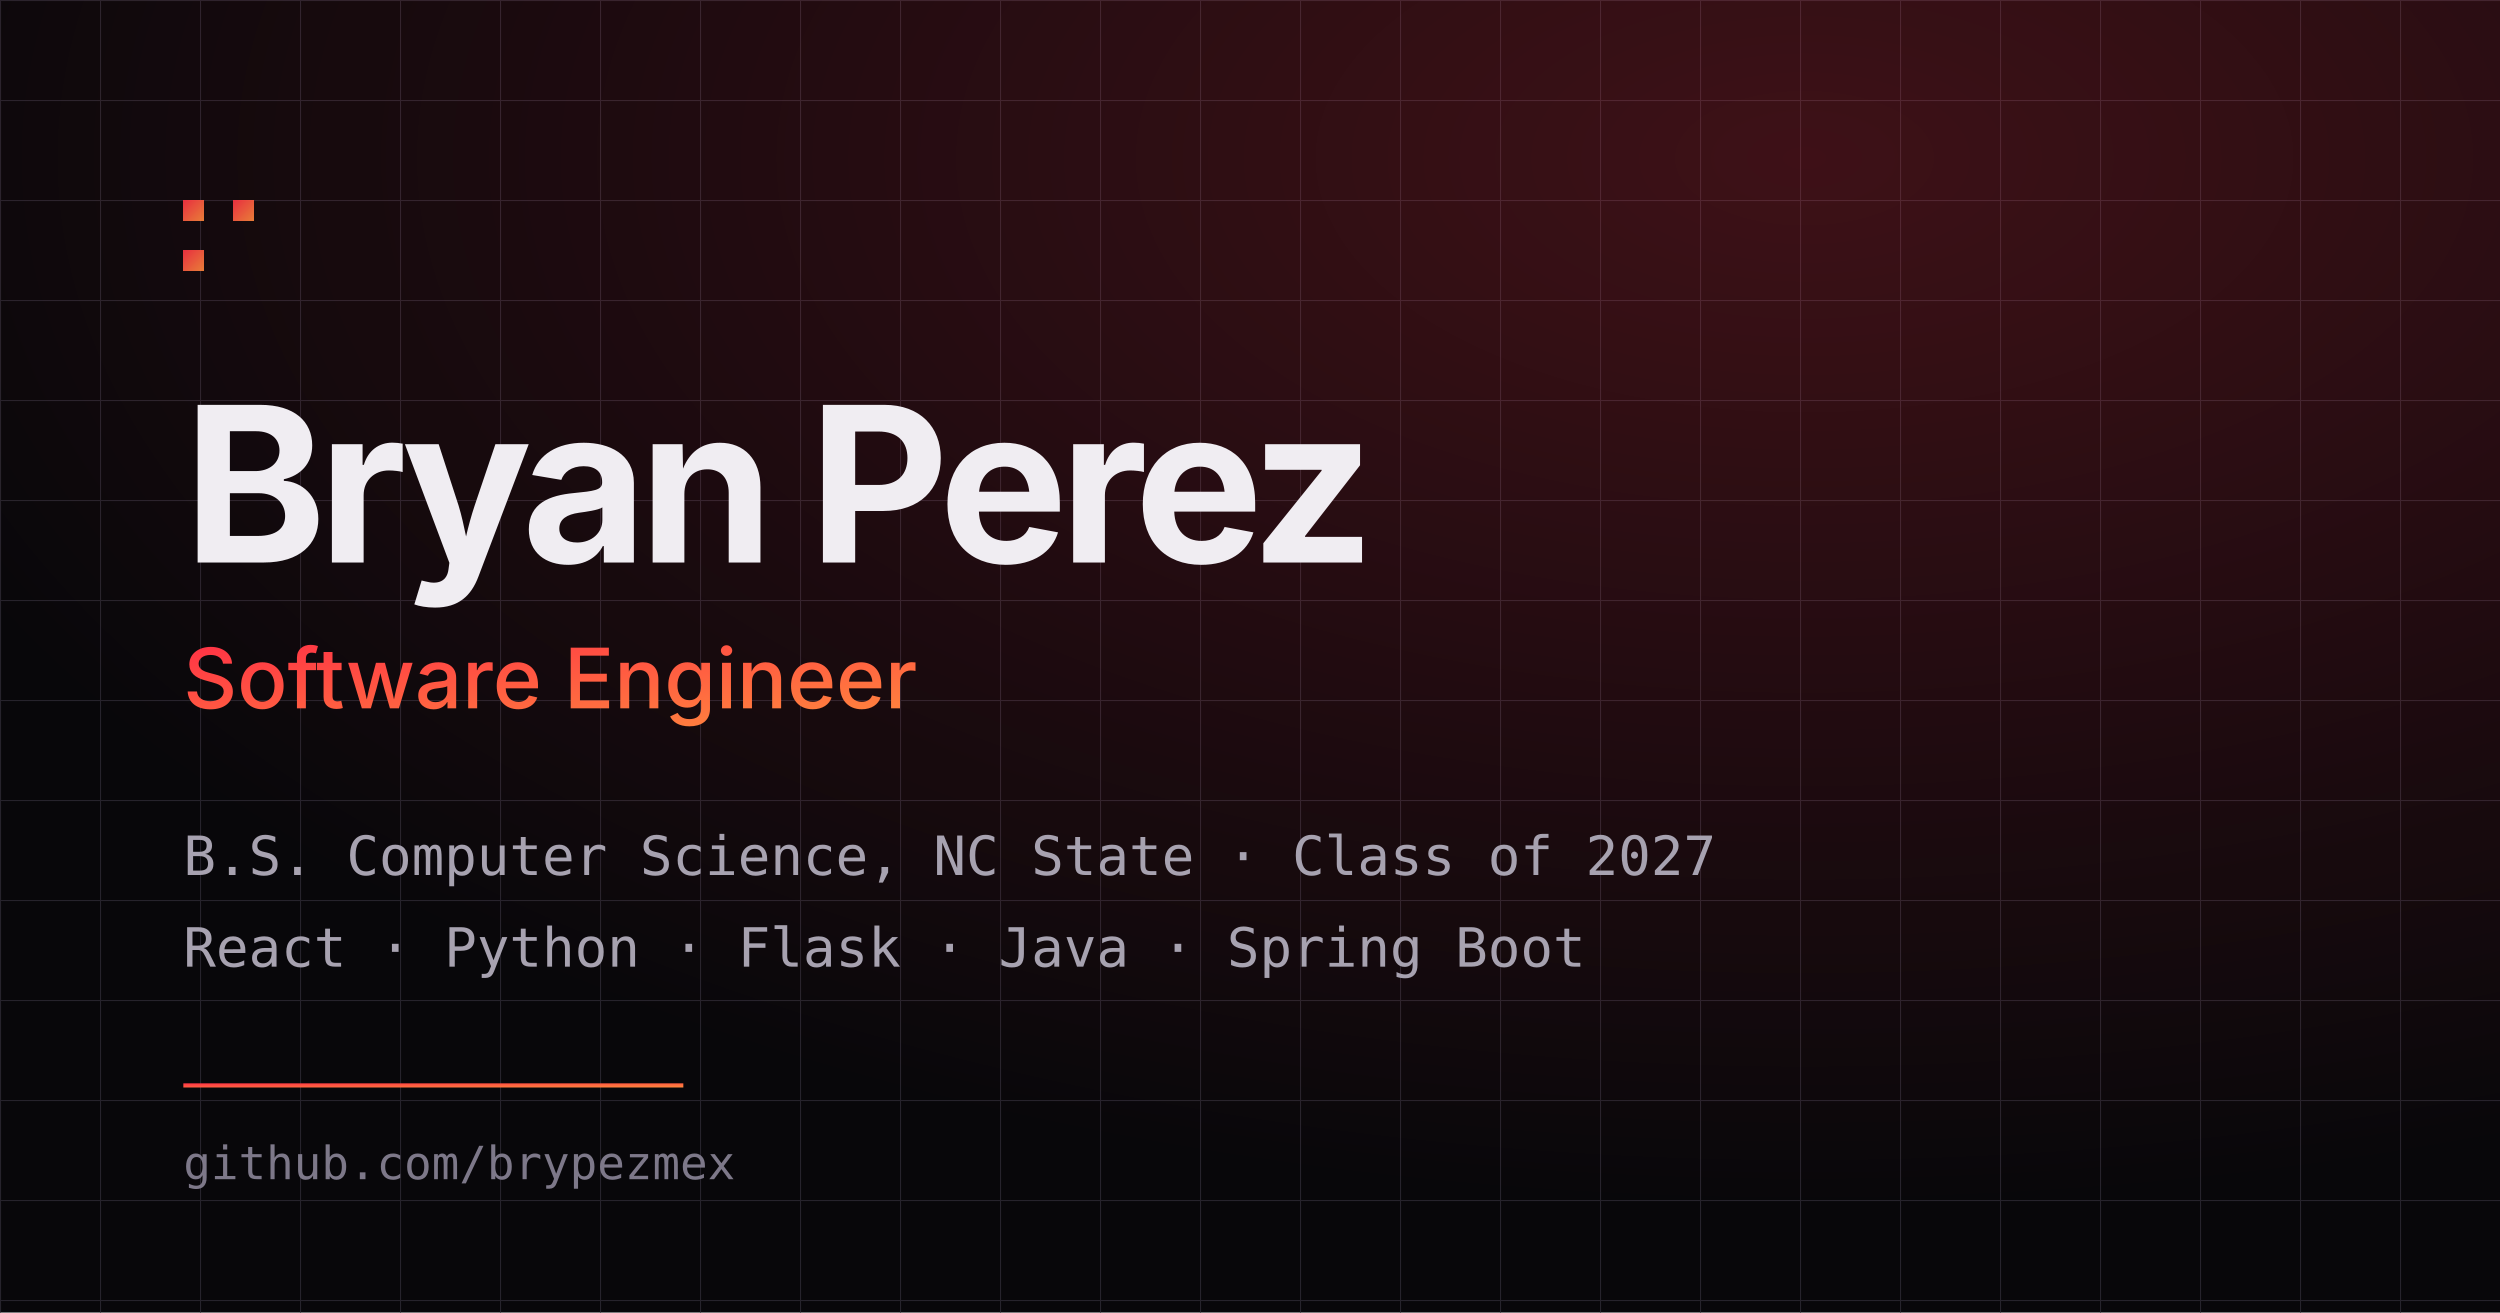
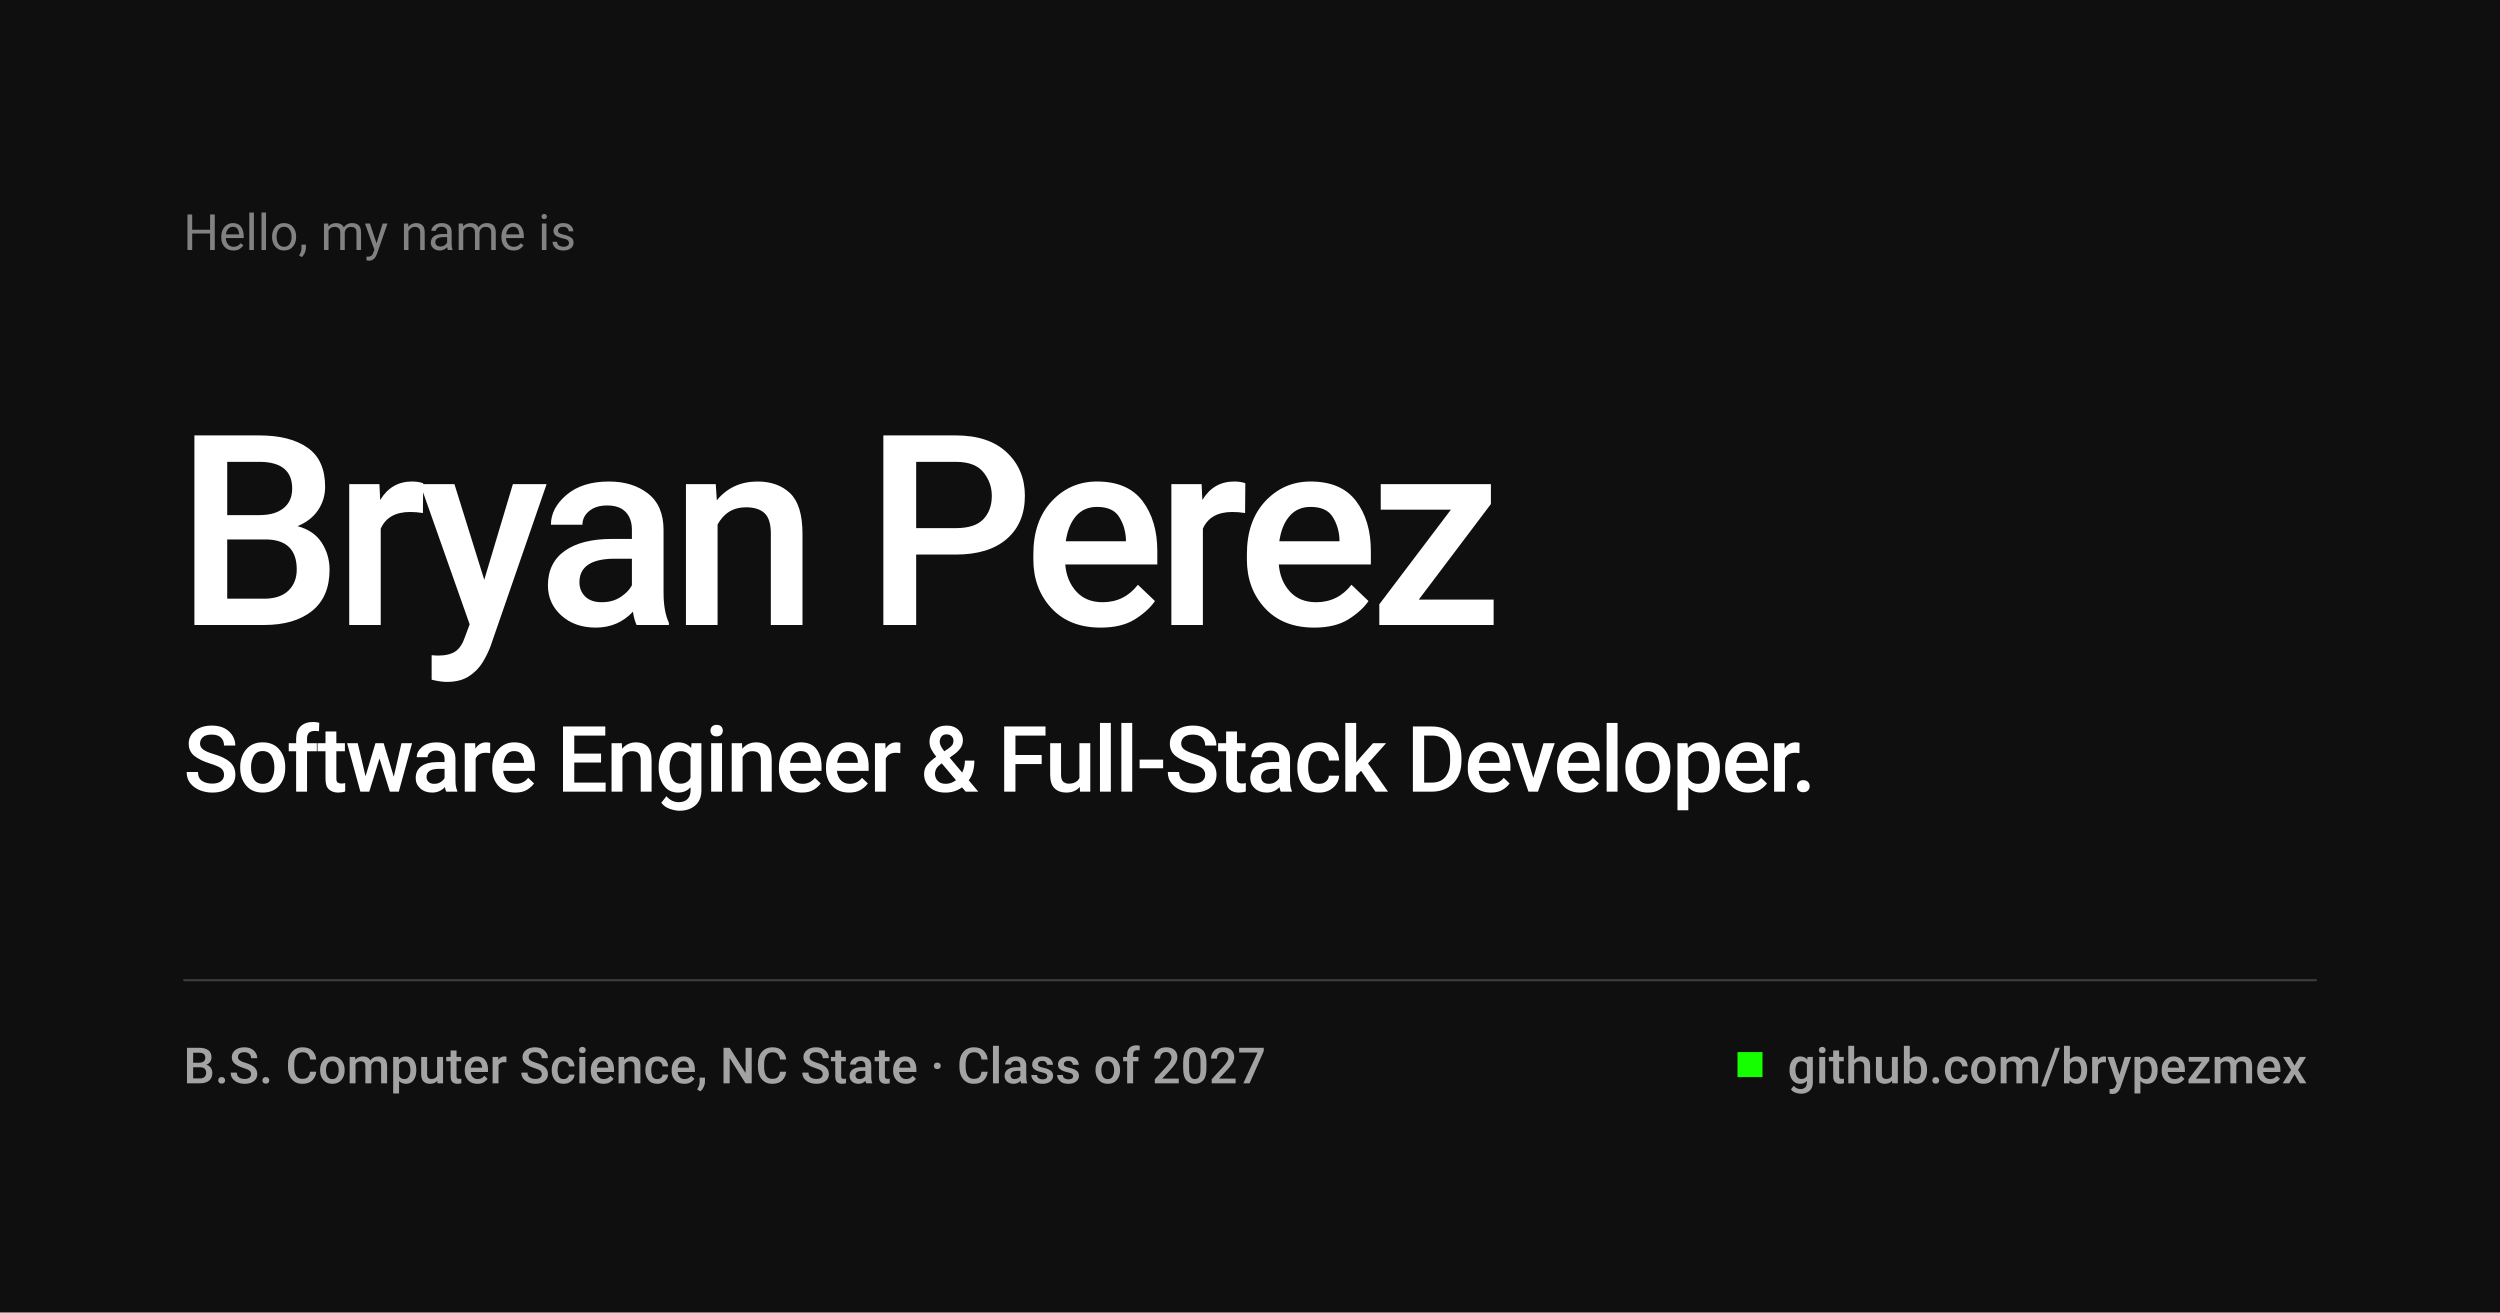
<svg xmlns="http://www.w3.org/2000/svg" viewBox="0 0 1200 630" width="1200" height="630">
-   <defs>
-     <linearGradient id="accent" x1="0" y1="0" x2="1" y2="1">
-       <stop offset="0" stop-color="#ff3345" />
-       <stop offset="1" stop-color="#ff8a3d" />
-     </linearGradient>
-     <radialGradient id="wash" cx="0.72" cy="0.12" r="0.8">
-       <stop offset="0" stop-color="#ff3345" stop-opacity="0.22" />
-       <stop offset="1" stop-color="#ff3345" stop-opacity="0" />
-     </radialGradient>
-     <pattern id="grid" width="48" height="48" patternUnits="userSpaceOnUse">
-       <path d="M48 0H0V48" fill="none" stroke="#26232c" stroke-width="1" />
-     </pattern>
-   </defs>
-   <rect width="1200" height="630" fill="#08070a" />
-   <rect width="1200" height="630" fill="url(#grid)" />
-   <rect width="1200" height="630" fill="url(#wash)" />
-   <g shape-rendering="crispEdges" fill="url(#accent)" opacity="0.9">
-     <rect x="88" y="96" width="10" height="10" />
-     <rect x="112" y="96" width="10" height="10" />
-     <rect x="88" y="120" width="10" height="10" />
-   </g>
-   <text x="88" y="270" font-family="Inter, Helvetica, Arial, sans-serif" font-size="104" font-weight="700" letter-spacing="-4" fill="#f0edf2">Bryan Perez</text>
-   <text x="88" y="340" font-family="Inter, Helvetica, Arial, sans-serif" font-size="40" font-weight="500" fill="url(#accent)">Software Engineer</text>
-   <text x="88" y="420" font-family="ui-monospace, Menlo, Consolas, monospace" font-size="26" fill="#a7a2b0">B.S. Computer Science, NC State · Class of 2027</text>
-   <text x="88" y="464" font-family="ui-monospace, Menlo, Consolas, monospace" font-size="26" fill="#a7a2b0">React · Python · Flask · Java · Spring Boot</text>
-   <rect x="88" y="520" width="240" height="2" fill="url(#accent)" />
-   <text x="88" y="566" font-family="ui-monospace, Menlo, Consolas, monospace" font-size="22" fill="#7d7889">github.com/brypezmex</text>
+   <rect width="1200" height="630" fill="#0f0f0f" />
+   <text x="88" y="120" font-family="'Inter Tight', -apple-system, BlinkMacSystemFont, 'Segoe UI', Roboto, sans-serif" font-size="24" fill="#828282">Hello, my name is</text>
+   <text x="84" y="300" font-family="'Inter Tight', -apple-system, BlinkMacSystemFont, 'Segoe UI', Roboto, sans-serif" font-size="128" font-weight="500" letter-spacing="-5" fill="#ffffff">Bryan Perez</text>
+   <text x="88" y="380" font-family="'Inter Tight', -apple-system, BlinkMacSystemFont, 'Segoe UI', Roboto, sans-serif" font-size="44" font-weight="500" letter-spacing="-1" fill="#ffffff">Software Engineer &amp; Full-Stack Developer.</text>
+   <rect x="88" y="470" width="1024" height="1" fill="#3e3e3e" />
+   <text x="88" y="520" font-family="'Inter Tight', -apple-system, BlinkMacSystemFont, 'Segoe UI', Roboto, sans-serif" font-size="24" font-weight="500" fill="#a3a3a3">B.S. Computer Science, NC State · Class of 2027</text>
+   <rect x="834" y="505" width="12" height="12" fill="#15ff00" />
+   <text x="858" y="520" font-family="'Inter Tight', -apple-system, BlinkMacSystemFont, 'Segoe UI', Roboto, sans-serif" font-size="24" font-weight="500" fill="#a3a3a3">github.com/brypezmex</text>
</svg>
